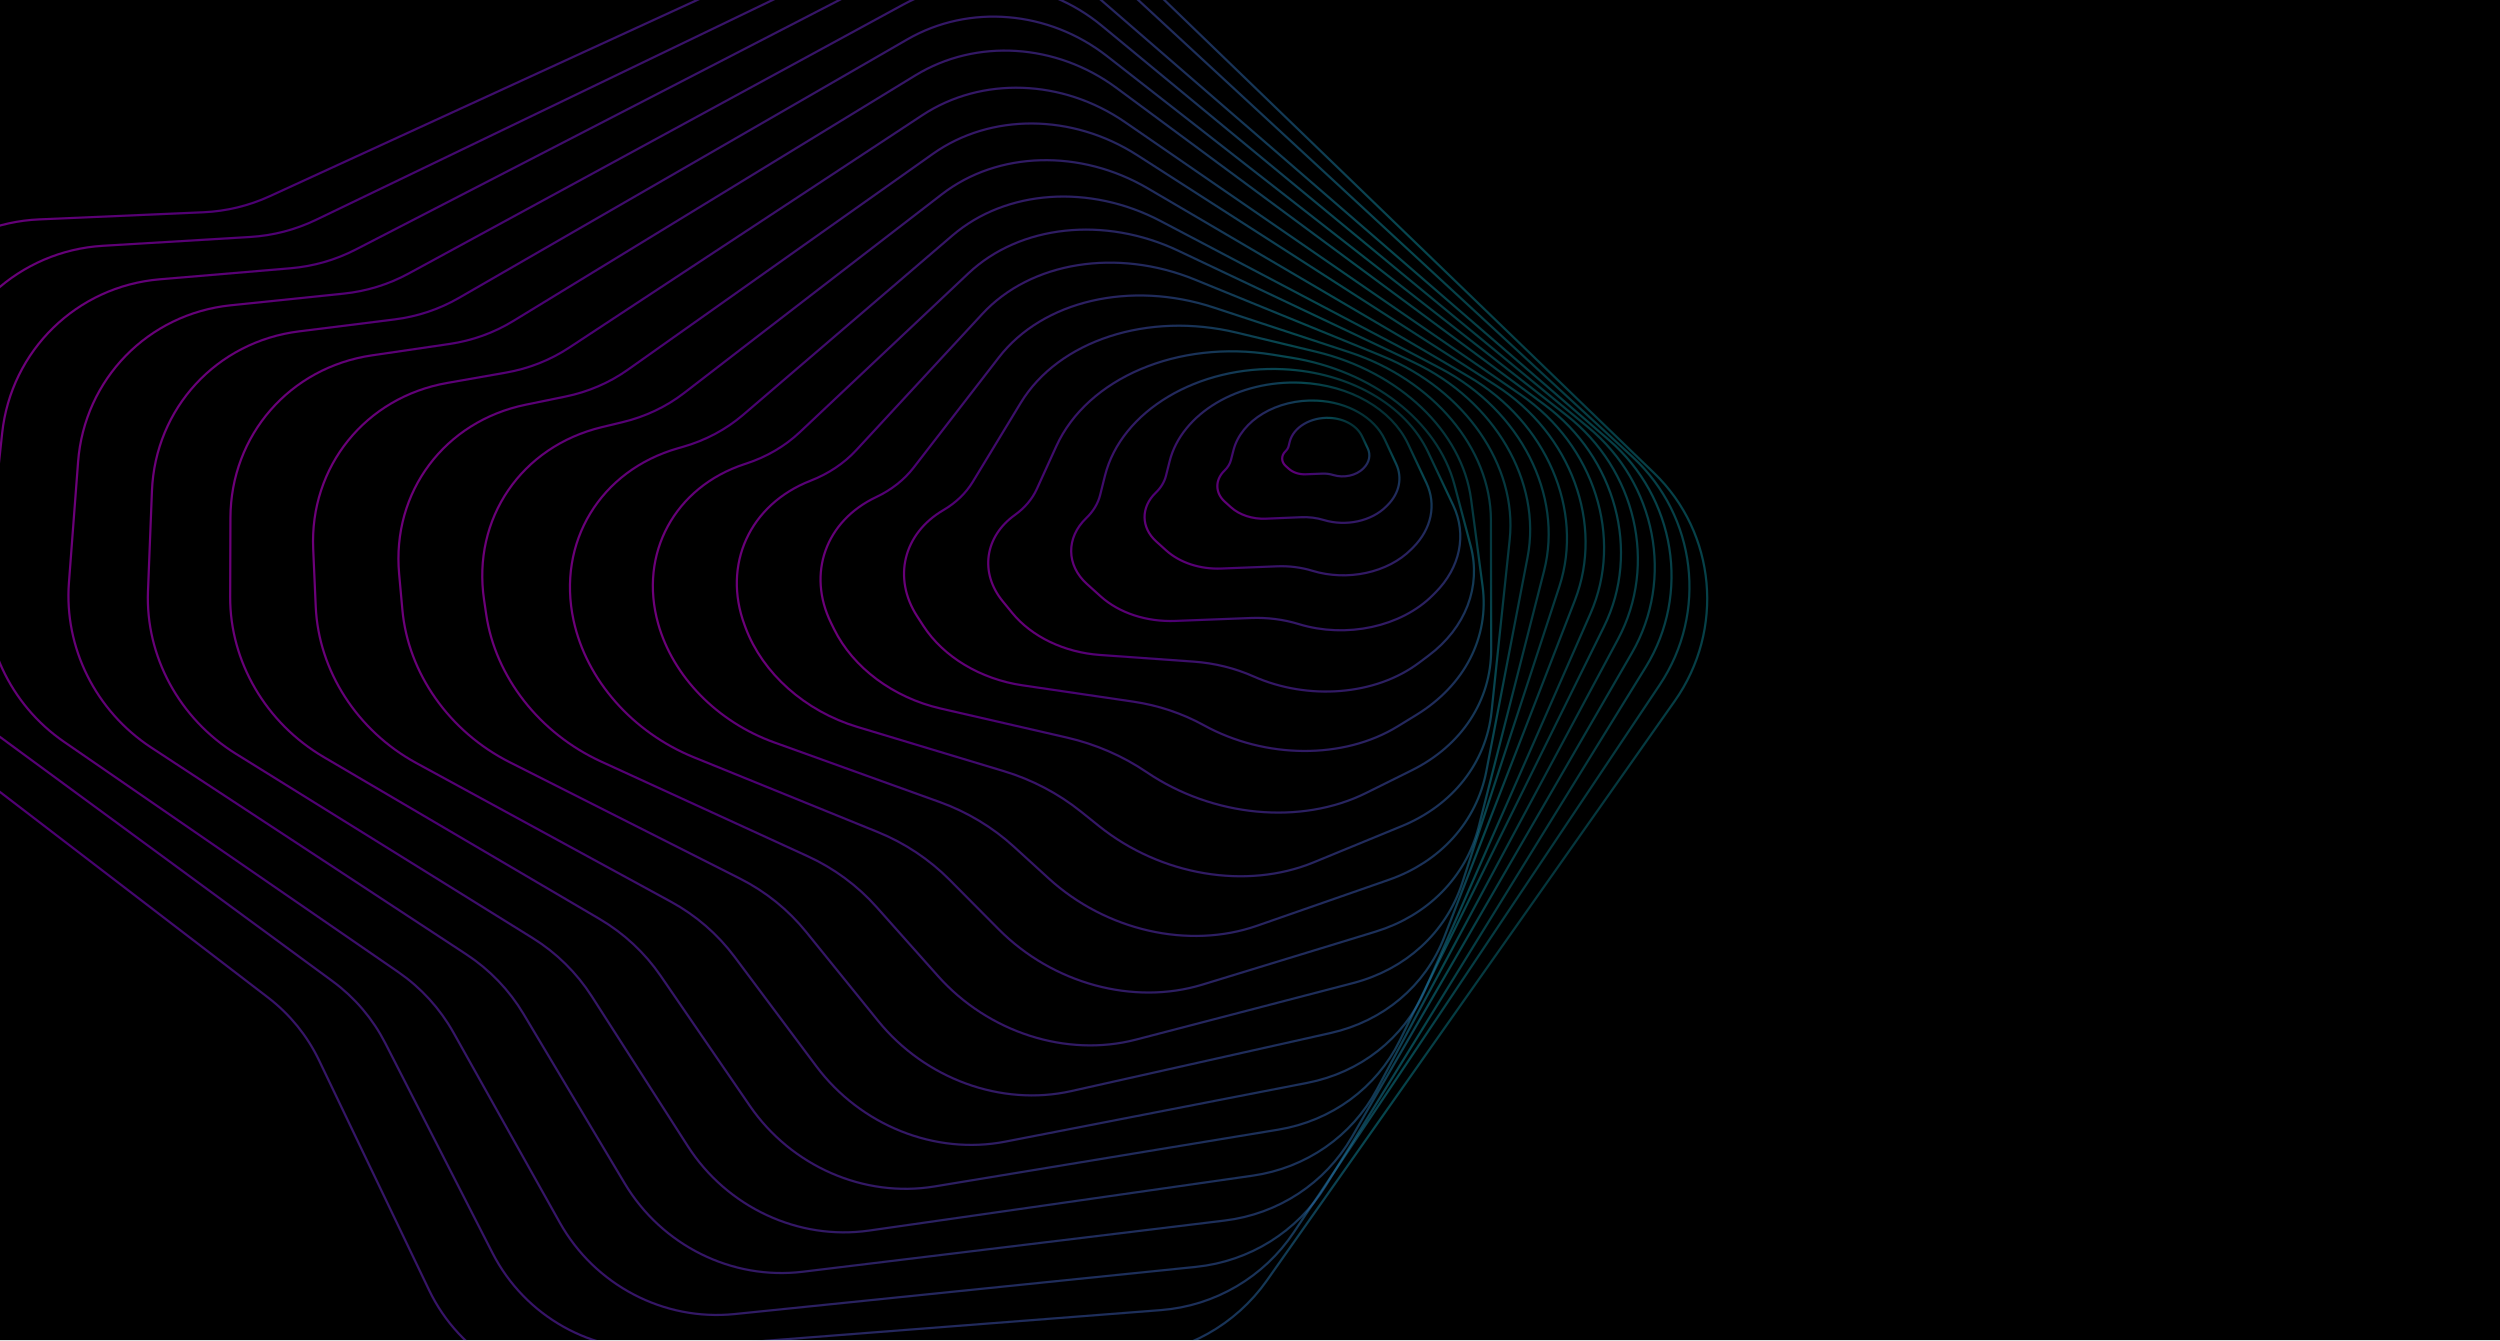
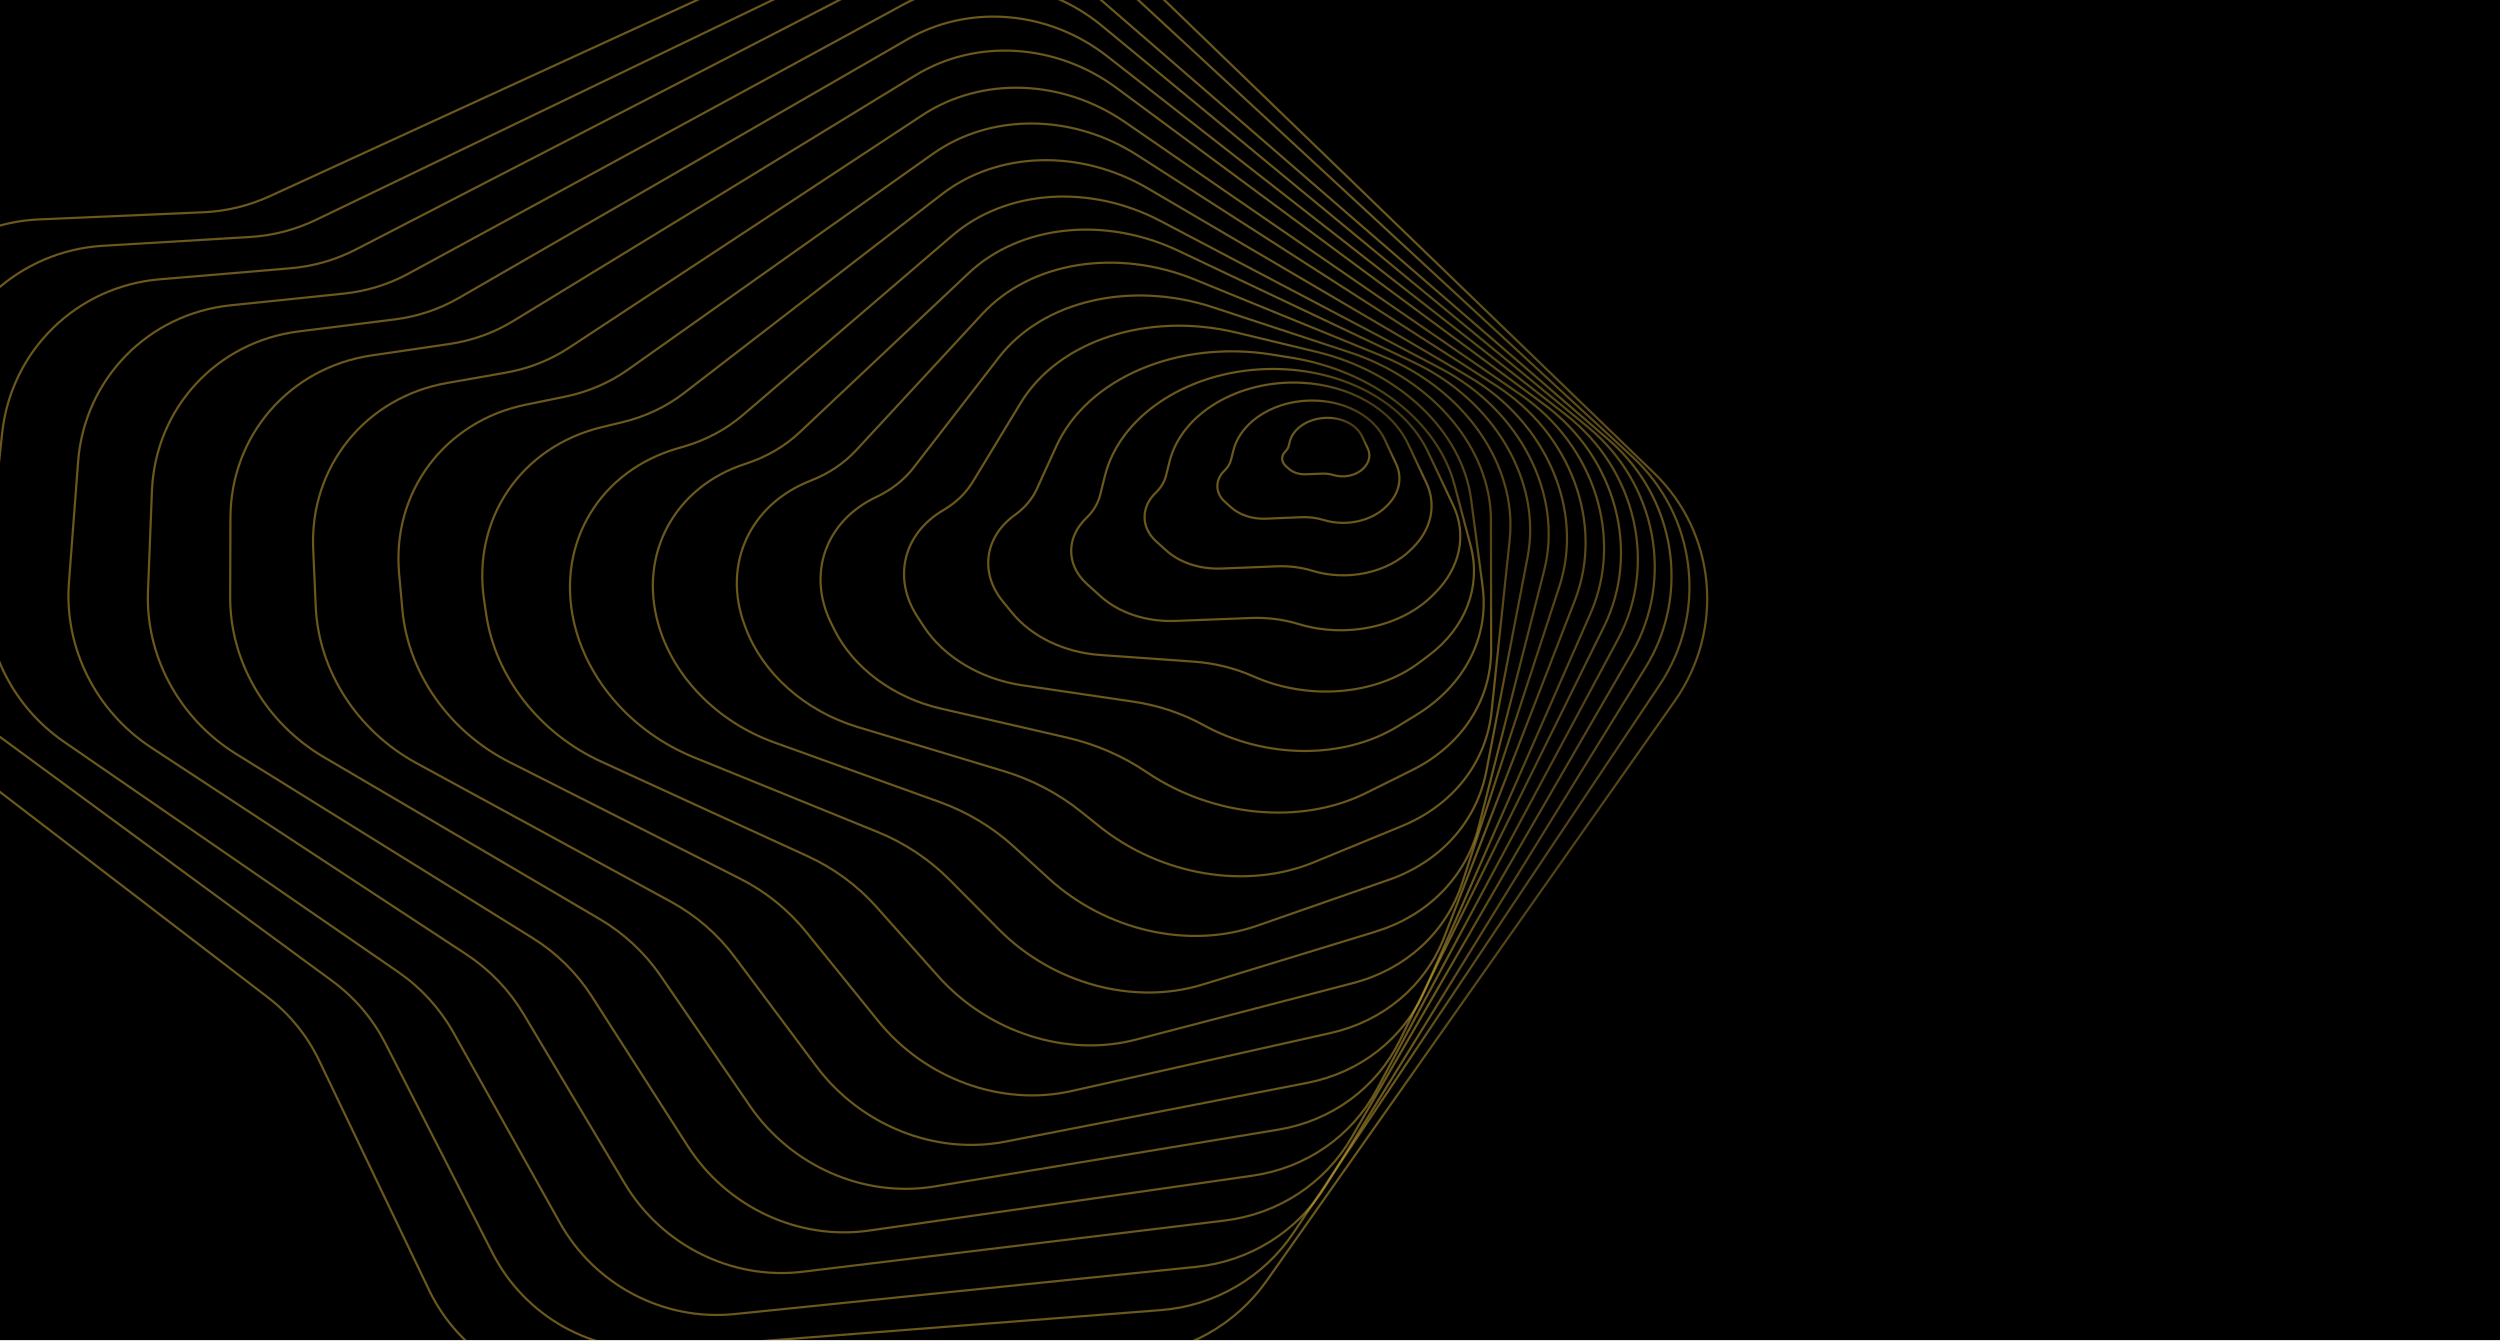
<svg xmlns="http://www.w3.org/2000/svg" width="3386" height="1815" viewBox="0 0 3386 1815" fill="none">
  <g clip-path="url(#clip0)">
    <rect width="3386" height="1815" fill="black" />
    <path d="M1752.35 1669.05L2247.96 927.475C2313.27 829.749 2297.74 698.966 2211.35 619.109L1491.45 -46.323C1419.34 -112.977 1313.85 -128.806 1225.45 -86.237L428.064 297.746C400.078 311.223 369.727 319.11 338.712 320.967L139.367 332.903C26.693 339.649 -65.823 424.312 -82.503 535.938L-115.258 755.146C-128.368 842.884 -91.788 930.71 -20.248 983.257L450.465 1329.01C480.492 1351.06 504.956 1379.82 521.907 1413L667.016 1697.02C710.958 1783.02 802.303 1834.19 898.55 1826.72L1572.33 1774.4C1645.34 1768.73 1711.68 1729.9 1752.35 1669.05Z" stroke="url(#paint0_radial)" stroke-width="3" opacity="50%">
      <animate attributeName="stroke-width" values="3;3;3;3;3;3;3;3;3;3;3;3;3;3;" dur="10s" begin="2.0s" repeatCount="indefinite" />
      <animate attributeName="opacity" values="0.5;1.0;0.5;0.5;0.5;0.5;0.5;0.5;0.5;0.5;0.5;0.5;0.5;0.5;" dur="10s" begin="2.0s" repeatCount="indefinite" />
    </path>
    <path d="M1715.9 1734.24L2268.23 949.474C2336.22 852.873 2324.36 721.933 2240.25 640.695L1489.53 -84.428C1419.28 -152.279 1314.21 -169.843 1224.61 -128.71L365.391 265.733C337.025 278.755 306.448 286.147 275.374 287.496L53.157 297.141C-59.691 302.039 -154.558 385.161 -174.347 496.478L-218.288 743.668C-233.837 831.137 -199.732 919.508 -129.701 973.21L363.142 1351.14C392.542 1373.68 416.192 1402.84 432.206 1436.28L581.186 1747.39C622.711 1834.11 712.629 1886.78 809.088 1880.89L1532.94 1836.64C1606.1 1832.17 1673.53 1794.43 1715.9 1734.24Z" stroke="url(#paint1_radial)" stroke-width="3" opacity="50%">
      <animate attributeName="stroke-width" values="3;3;3;3;3;3;3;3;3;3;3;3;3;3;" dur="10s" begin="1.9s" repeatCount="indefinite" />
      <animate attributeName="opacity" values="0.5;1.0;0.5;0.5;0.5;0.5;0.5;0.5;0.5;0.5;0.5;0.5;0.5;0.5;" dur="10s" begin="1.9s" repeatCount="indefinite" />
    </path>
    <path d="M1795.37 1606.19L2228.98 903.559C2290.21 804.338 2269.27 674.07 2179.61 596.39L1483 -7.131C1408.15 -71.984 1302.01 -85.233 1215.39 -40.539L481.856 337.954C454.434 352.104 424.414 360.726 393.48 363.337L216.331 378.289C103.966 387.774 14.982 474.616 2.934 586.55L-17.788 779.07C-27.257 867.04 12.944 953.888 86.629 1004.65L539.392 1316.54C570.323 1337.84 595.969 1365.99 614.286 1398.72L758.143 1655.8C805.633 1740.67 899.08 1789.57 994.998 1779.76L1619.76 1715.85C1692.51 1708.41 1757.23 1668 1795.37 1606.19Z" stroke="url(#paint2_radial)" stroke-width="3" opacity="50%">
      <animate attributeName="stroke-width" values="3;3;3;3;3;3;3;3;3;3;3;3;3;3;" dur="10s" begin="1.8s" repeatCount="indefinite" />
      <animate attributeName="opacity" values="0.5;1.0;0.5;0.5;0.5;0.5;0.5;0.5;0.5;0.5;0.5;0.5;0.5;0.5;" dur="10s" begin="1.8s" repeatCount="indefinite" />
    </path>
    <path d="M1830.92 1540.14L2210.18 884.447C2268.12 784.274 2243.11 654.742 2151.17 578.838L1492.16 34.753C1415.19 -28.795 1308.45 -40.081 1223.14 6.308L553.218 370.592C526.206 385.28 496.411 394.479 465.506 397.672L312.588 413.472C200.492 425.054 114.241 513.492 105.756 625.549L93.363 789.214C86.703 877.172 129.575 963.083 204.751 1012.42L631.689 1292.64C663.271 1313.37 689.781 1341.01 709.106 1373.37L846.174 1602.91C896.331 1686.9 991.41 1734.08 1087.11 1722.47L1658.67 1653.12C1731.26 1644.31 1794.75 1602.67 1830.92 1540.14Z" stroke="url(#paint3_radial)" stroke-width="3" opacity="50%">
      <animate attributeName="stroke-width" values="3;3;3;3;3;3;3;3;3;3;3;3;3;3;" dur="10s" begin="1.7s" repeatCount="indefinite" />
      <animate attributeName="opacity" values="0.5;1.0;0.5;0.5;0.5;0.5;0.5;0.5;0.5;0.5;0.5;0.5;0.5;0.5;" dur="10s" begin="1.7s" repeatCount="indefinite" />
    </path>
    <path d="M1864.82 1475.64L2191.41 865.737C2245.55 764.641 2215.97 636.18 2121.57 562.389L1499.49 76.127C1420.12 14.085 1312.66 5.049 1228.85 53.369L621.325 403.621C594.783 418.923 565.24 428.782 534.363 432.641L405.09 448.796C293.342 462.762 210.227 552.925 205.794 664.992L200.421 800.808C196.948 888.609 242.788 973.317 319.573 1020.99L721.277 1270.41C753.575 1290.46 781.041 1317.51 801.487 1349.41L931.494 1552.25C984.651 1635.18 1081.57 1680.36 1177 1666.7L1696.45 1592.34C1768.84 1581.98 1830.92 1538.95 1864.82 1475.64Z" stroke="url(#paint4_radial)" stroke-width="3" opacity="50%">
      <animate attributeName="stroke-width" values="3;3;3;3;3;3;3;3;3;3;3;3;3;3;" dur="10s" begin="1.6s" repeatCount="indefinite" />
      <animate attributeName="opacity" values="0.5;1.0;0.5;0.5;0.5;0.5;0.5;0.5;0.5;0.5;0.5;0.5;0.5;0.5;" dur="10s" begin="1.6s" repeatCount="indefinite" />
    </path>
    <path d="M1895.69 1409.62L2172.42 848.726C2222.67 746.888 2188.62 619.77 2091.91 548.192L1512.17 119.062C1430.39 58.532 1322.16 51.77 1239.85 102.048L694.898 434.908C668.824 450.834 639.525 461.362 608.666 465.894L503.788 481.296C392.434 497.649 312.485 589.448 312.105 701.392L311.742 808.559C311.445 896.039 360.159 979.389 438.442 1025.34L811.995 1244.63C844.977 1264 873.367 1290.43 894.905 1321.83L1015.55 1497.72C1071.67 1579.54 1170.43 1622.69 1265.59 1606.96L1731.24 1530.02C1803.43 1518.09 1864.08 1473.69 1895.69 1409.62Z" stroke="url(#paint5_radial)" stroke-width="3" opacity="50%">
      <animate attributeName="stroke-width" values="3;3;3;3;3;3;3;3;3;3;3;3;3;3;" dur="10s" begin="1.5s" repeatCount="indefinite" />
      <animate attributeName="opacity" values="0.5;1.0;0.5;0.5;0.5;0.5;0.5;0.5;0.5;0.5;0.5;0.5;0.5;0.5;" dur="10s" begin="1.5s" repeatCount="indefinite" />
    </path>
    <path d="M1929.77 1341.48L2154.14 830.937C2199.21 728.39 2159.45 603.399 2059.97 534.858L1523.72 165.41C1438.79 106.899 1329.51 103.166 1249.19 156.033L770.531 471.072C745.076 487.826 716.094 499.244 685.248 504.67L605.804 518.646C495.036 538.133 419.274 631.94 424.19 743.518L427.634 821.666C431.459 908.496 483.794 989.852 563.887 1033.48L908.632 1221.26C942.469 1239.69 972.021 1265.26 994.944 1295.95L1105.55 1444.04C1165.5 1524.3 1266.65 1564.71 1361.43 1546.26L1770.56 1466.63C1842.47 1452.64 1901.22 1406.46 1929.77 1341.48Z" stroke="url(#paint6_radial)" stroke-width="3" opacity="50%">
      <animate attributeName="stroke-width" values="3;3;3;3;3;3;3;3;3;3;3;3;3;3;" dur="10s" begin="1.4s" repeatCount="indefinite" />
      <animate attributeName="opacity" values="0.5;1.0;0.5;0.5;0.5;0.5;0.5;0.5;0.5;0.5;0.5;0.5;0.5;0.5;" dur="10s" begin="1.4s" repeatCount="indefinite" />
    </path>
    <path d="M1956.04 1269.38L2133.08 812.891C2173 709.959 2127.9 587.461 2025.98 522.024L1540.24 210.14C1452.22 153.621 1341.83 152.914 1263.47 208.366L850.056 500.936C825.211 518.519 796.53 530.828 765.681 537.147L712.268 548.09C602.152 570.648 530.514 666.277 540.577 777.28L544.979 825.835C552.769 911.77 608.446 990.944 690.112 1032.22L1002.39 1190.06C1037.01 1207.55 1067.64 1232.25 1091.85 1262.18L1189.29 1382.64C1252.91 1461.29 1356.39 1498.95 1450.79 1477.81L1802.03 1399.15C1873.65 1383.11 1930.52 1335.2 1956.04 1269.38Z" stroke="url(#paint7_radial)" stroke-width="3" opacity="50%">
      <animate attributeName="stroke-width" values="3;3;3;3;3;3;3;3;3;3;3;3;3;3;" dur="10s" begin="1.3s" repeatCount="indefinite" />
      <animate attributeName="opacity" values="0.5;1.0;0.5;0.5;0.5;0.5;0.5;0.5;0.5;0.5;0.5;0.5;0.5;0.5;" dur="10s" begin="1.3s" repeatCount="indefinite" />
    </path>
    <path d="M1980.28 1196.37L2112.03 794.285C2145.84 691.112 2094.41 571.845 1989.61 510.357L1554.79 255.249C1463.1 201.46 1351.58 204.563 1275.78 263.011L926.363 532.417C902.313 550.96 874.059 564.334 843.268 571.75L815.159 578.519C705.965 604.818 639.378 702.441 655.608 812.435L658.515 832.141C671.009 916.813 730.644 993.175 814.174 1031.46L1094.05 1159.75C1129.58 1176.03 1161.49 1199.57 1187.24 1228.5L1270.49 1322.01C1338.51 1398.4 1444.65 1432.5 1538.44 1408.08L1832.8 1331.42C1903.96 1312.89 1958.45 1262.99 1980.28 1196.37Z" stroke="url(#paint8_radial)" stroke-width="3" opacity="50%">
      <animate attributeName="stroke-width" values="3;3;3;3;3;3;3;3;3;3;3;3;3;3;" dur="10s" begin="1.2s" repeatCount="indefinite" />
      <animate attributeName="opacity" values="0.5;1.0;0.5;0.5;0.5;0.5;0.5;0.5;0.5;0.5;0.5;0.5;0.5;0.5;" dur="10s" begin="1.2s" repeatCount="indefinite" />
    </path>
    <path d="M2002.61 1120.28L2091.29 773.177C2117.55 670.424 2059.24 555.963 1951.82 499.401L1572.09 299.448C1475.9 248.792 1362.65 256.624 1289.91 318.962L1006.36 561.96C983.257 581.759 955.464 596.502 924.659 605.298L918.349 607.1C812.965 637.195 753.897 734.632 776.874 840.479C794.376 921.109 856.665 991.905 939.858 1025.72L1188.86 1126.94C1225.35 1141.77 1258.61 1163.87 1286.04 1191.5L1352.74 1258.69C1425.85 1332.35 1535.26 1362.09 1628.34 1333.62L1863.11 1261.8C1933.74 1240.2 1985.35 1187.84 2002.61 1120.28Z" stroke="url(#paint9_radial)" stroke-width="3" opacity="50%">
      <animate attributeName="stroke-width" values="3;3;3;3;3;3;3;3;3;3;3;3;3;3;" dur="10s" begin="1.1s" repeatCount="indefinite" />
      <animate attributeName="opacity" values="0.5;1.0;0.5;0.5;0.5;0.5;0.5;0.5;0.5;0.5;0.5;0.5;0.5;0.5;" dur="10s" begin="1.1s" repeatCount="indefinite" />
    </path>
    <path d="M2013.1 1044.57L2068.95 754.661C2088.61 652.601 2024.47 542.725 1914.9 490.794L1596.03 339.662C1495.9 292.203 1381.35 304.513 1311.59 370.23L1083.04 585.533C1063.05 604.366 1038.43 618.767 1010.72 627.847L1008.62 628.535C913.727 659.62 864.79 749.96 891.445 844.839C911.566 916.463 971.477 977.737 1048.53 1005.5L1272.79 1086.31C1310.06 1099.75 1344.48 1120.45 1373.34 1146.81L1420.34 1189.72C1497.91 1260.56 1610.04 1286.09 1702.29 1253.92L1881.07 1191.58C1951.07 1167.17 1999.97 1112.72 2013.1 1044.57Z" stroke="url(#paint10_radial)" stroke-width="3" opacity="50%">
      <animate attributeName="stroke-width" values="3;3;3;3;3;3;3;3;3;3;3;3;3;3;" dur="10s" begin="0.9s" repeatCount="indefinite" />
      <animate attributeName="opacity" values="0.5;1.0;0.5;0.5;0.5;0.5;0.5;0.5;0.5;0.5;0.5;0.5;0.5;0.5;" dur="10s" begin="0.9s" repeatCount="indefinite" />
    </path>
    <path d="M2020.13 964.134L2044.72 730.858C2055.29 630.697 1984.31 528.119 1872.99 482.664L1618.44 378.725C1512.73 335.559 1395.98 354.385 1330.48 425.158L1159.58 609.824C1143.13 627.597 1122.11 641.646 1097.87 651.066C1015.44 683.102 978.063 764.773 1008.44 846.498L1009.7 849.899C1032.78 912.007 1090.31 963.151 1161.13 984.526L1359.55 1044.42C1397.69 1055.93 1433.42 1074.66 1463.98 1099.17L1488.71 1118.99C1572.16 1185.9 1688.02 1205.46 1779.09 1168.01L1898.69 1118.84C1967.79 1090.43 2012.86 1033.01 2020.13 964.134Z" stroke="url(#paint11_radial)" stroke-width="3" opacity="50%">
      <animate attributeName="stroke-width" values="3;3;3;3;3;3;3;3;3;3;3;3;3;3;" dur="10s" begin="0.8s" repeatCount="indefinite" />
      <animate attributeName="opacity" values="0.5;1.0;0.5;0.5;0.5;0.5;0.5;0.5;0.5;0.5;0.5;0.5;0.5;0.5;" dur="10s" begin="0.8s" repeatCount="indefinite" />
    </path>
    <path d="M2019.62 879.556L2019.31 704.379C2019.15 607.38 1940.91 514.385 1828.23 477.259L1643.76 416.476C1531.38 379.449 1412.39 407.105 1352.85 484.088L1237.43 633.327C1224.61 649.905 1207.3 663.52 1186.68 673.248C1118.28 705.521 1092.72 776.792 1125.56 843.67L1129.71 852.11C1155.29 904.208 1209.78 944.834 1273.85 959.578L1445.18 999.002C1483.89 1007.91 1520.74 1023.89 1552.92 1045.73C1642.64 1106.61 1761.79 1117.94 1850.26 1074.01L1912.18 1043.27C1979.75 1009.72 2019.73 948.795 2019.62 879.556Z" stroke="url(#paint12_radial)" stroke-width="3" opacity="50%">
      <animate attributeName="stroke-width" values="3;3;3;3;3;3;3;3;3;3;3;3;3;3;" dur="10s" begin="0.7s" repeatCount="indefinite" />
      <animate attributeName="opacity" values="0.5;1.0;0.5;0.5;0.5;0.5;0.5;0.5;0.5;0.5;0.5;0.5;0.5;0.5;" dur="10s" begin="0.7s" repeatCount="indefinite" />
    </path>
    <path d="M2008.03 794.069L1992.46 676.354C1980.3 584.426 1895.61 503.608 1783.05 476.516L1675.08 450.531C1555.02 421.635 1433.81 461.044 1382.43 545.676L1317.4 652.807C1308.18 667.993 1294.62 681.006 1277.72 690.901C1223.51 722.632 1208.69 782.887 1242.31 834.854L1250.67 847.779C1277.76 889.643 1328.09 919.836 1384.68 928.174L1534.91 950.305C1568.61 955.271 1601.22 966.169 1630.3 982.191C1713.76 1028.17 1819.64 1028.83 1892.98 983.816L1918.58 968.105C1983.75 928.101 2017.16 863.11 2008.03 794.069Z" stroke="url(#paint13_radial)" stroke-width="3" opacity="50%">
      <animate attributeName="stroke-width" values="3;3;3;3;3;3;3;3;3;3;3;3;3;3;" dur="10s" begin="0.6s" repeatCount="indefinite" />
      <animate attributeName="opacity" values="0.5;1.0;0.5;0.5;0.5;0.5;0.5;0.5;0.5;0.5;0.5;0.5;0.5;0.5;" dur="10s" begin="0.6s" repeatCount="indefinite" />
    </path>
    <path d="M1991.87 739.279L1969.89 656.405C1947.18 570.748 1858.9 502.133 1748.55 484.374L1723.02 480.264C1595.7 459.773 1472.72 512.018 1430.6 604.493L1404.14 662.577C1398.04 675.967 1387.93 687.899 1374.61 697.43C1333.52 726.821 1326.63 775.86 1358.16 814.482L1370.86 830.034C1397.27 862.38 1441.56 883.641 1489.69 887.067L1616.75 896.115C1644.93 898.121 1672.53 904.936 1697.57 916.068C1772.05 949.176 1862.98 941.786 1921.61 897.86L1934.79 887.99C1985.12 850.285 2006.52 794.528 1991.87 739.279Z" stroke="url(#paint14_radial)" stroke-width="3" opacity="50%">
      <animate attributeName="stroke-width" values="3;3;3;3;3;3;3;3;3;3;3;3;3;3;" dur="10s" begin="0.5s" repeatCount="indefinite" />
      <animate attributeName="opacity" values="0.5;1.0;0.5;0.5;0.5;0.5;0.5;0.5;0.5;0.5;0.5;0.5;0.5;0.5;" dur="10s" begin="0.5s" repeatCount="indefinite" />
    </path>
    <path d="M1968.28 684.474L1934.23 612.337C1904.01 548.319 1827.49 504.428 1738.53 500.08C1622.75 494.422 1518.44 556.657 1496.52 644.475L1490.02 670.512C1487.17 681.899 1480.72 692.621 1471.22 701.722C1443.63 728.17 1444.02 765.585 1472.14 790.935L1490.77 807.725C1515.74 830.235 1553.02 842.502 1591.87 840.992L1694.32 837.013C1716.49 836.152 1738.54 838.963 1759 845.256C1823.42 865.075 1897.93 848.981 1940.66 806.017L1944.06 802.597C1977.84 768.628 1986.98 724.079 1968.28 684.474Z" stroke="url(#paint15_radial)" stroke-width="3" opacity="50%">
      <animate attributeName="stroke-width" values="3;3;3;3;3;3;3;3;3;3;3;3;3;3;" dur="10s" begin="0.4s" repeatCount="indefinite" />
      <animate attributeName="opacity" values="0.5;1.0;0.5;0.5;0.5;0.5;0.5;0.5;0.5;0.5;0.5;0.5;0.5;0.5;" dur="10s" begin="0.4s" repeatCount="indefinite" />
    </path>
    <path d="M1931.94 654.129L1907.11 601.347C1884.83 553.979 1828.22 521.513 1762.42 518.37C1677.16 514.297 1600.39 560.104 1584.14 624.749L1579.21 644.347C1577.1 652.745 1572.33 660.65 1565.33 667.362C1544.93 686.908 1545.2 714.565 1565.98 733.309L1579.53 745.533C1597.95 762.141 1625.46 771.179 1654.11 770.034L1729.67 767.014C1746.03 766.36 1762.32 768.421 1777.43 773.055C1824.91 787.621 1879.79 775.752 1911.28 744.106L1913.95 741.422C1938.93 716.325 1945.71 683.41 1931.94 654.129Z" stroke="url(#paint16_radial)" stroke-width="3" opacity="50%">
      <animate attributeName="stroke-width" values="3;3;3;3;3;3;3;3;3;3;3;3;3;3;" dur="10s" begin="0.3s" repeatCount="indefinite" />
      <animate attributeName="opacity" values="0.5;1.0;0.5;0.5;0.5;0.5;0.5;0.5;0.5;0.5;0.5;0.5;0.5;0.5;" dur="10s" begin="0.3s" repeatCount="indefinite" />
    </path>
    <path d="M1890.98 628.429L1875.59 595.458C1861.47 565.23 1825.34 544.523 1783.38 542.606C1729.46 540.144 1680.97 569.086 1670.56 609.94L1667.27 622.847C1665.91 628.171 1662.88 633.182 1658.43 637.438C1645.43 649.885 1645.59 667.502 1658.82 679.449L1667.19 687.011C1678.87 697.553 1696.33 703.274 1714.51 702.509L1762.43 700.492C1772.83 700.054 1783.19 701.346 1792.8 704.278C1822.87 713.454 1857.59 705.927 1877.54 685.905L1879.43 684.007C1895.34 668.035 1899.7 647.087 1890.98 628.429Z" stroke="url(#paint17_radial)" stroke-width="3" opacity="50%">
      <animate attributeName="stroke-width" values="3;3;3;3;3;3;3;3;3;3;3;3;3;3;" dur="10s" begin="0.2s" repeatCount="indefinite" />
      <animate attributeName="opacity" values="0.5;1.0;0.5;0.5;0.5;0.5;0.5;0.5;0.5;0.5;0.5;0.5;0.5;0.5;" dur="10s" begin="0.2s" repeatCount="indefinite" />
    </path>
    <path d="M1852.52 607.362L1844.84 591.136C1838.07 576.814 1820.94 566.993 1801.04 566.009C1775.09 564.727 1751.69 578.676 1746.79 598.358L1745.35 604.157C1744.72 606.709 1743.27 609.111 1741.14 611.151C1734.97 617.071 1735.06 625.445 1741.35 631.119L1745.55 634.904C1751.15 639.947 1759.5 642.697 1768.21 642.364L1791.16 641.484C1796.13 641.294 1801.07 641.926 1805.65 643.337C1820.09 647.786 1836.79 644.179 1846.37 634.546L1847.11 633.804C1854.67 626.199 1856.71 616.226 1852.52 607.362Z" stroke="url(#paint18_radial)" stroke-width="3" opacity="50%">
      <animate attributeName="stroke-width" values="3;3;3;3;3;3;3;3;3;3;3;3;3;3;" dur="10s" begin="0.1s" repeatCount="indefinite" />
      <animate attributeName="opacity" values="0.5;1.0;0.5;0.5;0.5;0.5;0.5;0.5;0.5;0.5;0.5;0.5;0.5;0.5;" dur="10s" begin="0.1s" repeatCount="indefinite" />
    </path>
  </g>
  <defs>
    <radialGradient id="paint0_radial" cx="0" cy="0" r="1" gradientUnits="userSpaceOnUse" gradientTransform="translate(1704.89 913.847) rotate(150.588) scale(2202.61 1894.49)">
      <stop />
-       <stop offset="0.302" stop-color="#0C8C9C" />
-       <stop offset="0.714" stop-color="#9500E3" />
-       <stop offset="1" stop-color="#FF00FB" />
+       <stop offset="0.302" stop-color="#D4AF37" />
+       <stop offset="0.714" stop-color="#D4AF37" />
+       <stop offset="1" stop-color="#D4AF37" />
    </radialGradient>
    <radialGradient id="paint1_radial" cx="0" cy="0" r="1" gradientUnits="userSpaceOnUse" gradientTransform="translate(1691.64 934.514) rotate(151.676) scale(2327.27 1982.51)">
      <stop />
-       <stop offset="0.302" stop-color="#0C8C9C" />
-       <stop offset="0.714" stop-color="#9500E3" />
-       <stop offset="1" stop-color="#FF00FB" />
+       <stop offset="0.302" stop-color="#D4AF37" />
+       <stop offset="0.714" stop-color="#D4AF37" />
+       <stop offset="1" stop-color="#D4AF37" />
    </radialGradient>
    <radialGradient id="paint2_radial" cx="0" cy="0" r="1" gradientUnits="userSpaceOnUse" gradientTransform="translate(1717.54 894.724) rotate(148.956) scale(2078.63 1814.21)">
      <stop />
-       <stop offset="0.302" stop-color="#0C8C9C" />
-       <stop offset="0.714" stop-color="#9500E3" />
-       <stop offset="1" stop-color="#FF00FB" />
+       <stop offset="0.302" stop-color="#D4AF37" />
+       <stop offset="0.714" stop-color="#D4AF37" />
+       <stop offset="1" stop-color="#D4AF37" />
    </radialGradient>
    <radialGradient id="paint3_radial" cx="0" cy="0" r="1" gradientUnits="userSpaceOnUse" gradientTransform="translate(1732.98 875.668) rotate(147.669) scale(1949.96 1722.45)">
      <stop />
-       <stop offset="0.302" stop-color="#0C8C9C" />
-       <stop offset="0.714" stop-color="#9500E3" />
-       <stop offset="1" stop-color="#FF00FB" />
+       <stop offset="0.302" stop-color="#D4AF37" />
+       <stop offset="0.714" stop-color="#D4AF37" />
+       <stop offset="1" stop-color="#D4AF37" />
    </radialGradient>
    <radialGradient id="paint4_radial" cx="0" cy="0" r="1" gradientUnits="userSpaceOnUse" gradientTransform="translate(1746.9 857.409) rotate(146.189) scale(1824.57 1634.25)">
      <stop />
-       <stop offset="0.302" stop-color="#0C8C9C" />
-       <stop offset="0.714" stop-color="#9500E3" />
-       <stop offset="1" stop-color="#FF00FB" />
+       <stop offset="0.302" stop-color="#D4AF37" />
+       <stop offset="0.714" stop-color="#D4AF37" />
+       <stop offset="1" stop-color="#D4AF37" />
    </radialGradient>
    <radialGradient id="paint5_radial" cx="0" cy="0" r="1" gradientUnits="userSpaceOnUse" gradientTransform="translate(1761.18 839.342) rotate(144.683) scale(1696.96 1541.84)">
      <stop />
-       <stop offset="0.302" stop-color="#0C8C9C" />
-       <stop offset="0.714" stop-color="#9500E3" />
-       <stop offset="1" stop-color="#FF00FB" />
+       <stop offset="0.302" stop-color="#D4AF37" />
+       <stop offset="0.714" stop-color="#D4AF37" />
+       <stop offset="1" stop-color="#D4AF37" />
    </radialGradient>
    <radialGradient id="paint6_radial" cx="0" cy="0" r="1" gradientUnits="userSpaceOnUse" gradientTransform="translate(1776.4 821.743) rotate(142.674) scale(1563.77 1448.29)">
      <stop />
-       <stop offset="0.302" stop-color="#0C8C9C" />
-       <stop offset="0.714" stop-color="#9500E3" />
-       <stop offset="1" stop-color="#FF00FB" />
+       <stop offset="0.302" stop-color="#D4AF37" />
+       <stop offset="0.714" stop-color="#D4AF37" />
+       <stop offset="1" stop-color="#D4AF37" />
    </radialGradient>
    <radialGradient id="paint7_radial" cx="0" cy="0" r="1" gradientUnits="userSpaceOnUse" gradientTransform="translate(1789.17 801.731) rotate(140.663) scale(1429.44 1349.6)">
      <stop />
-       <stop offset="0.302" stop-color="#0C8C9C" />
-       <stop offset="0.714" stop-color="#9500E3" />
-       <stop offset="1" stop-color="#FF00FB" />
+       <stop offset="0.302" stop-color="#D4AF37" />
+       <stop offset="0.714" stop-color="#D4AF37" />
+       <stop offset="1" stop-color="#D4AF37" />
    </radialGradient>
    <radialGradient id="paint8_radial" cx="0" cy="0" r="1" gradientUnits="userSpaceOnUse" gradientTransform="translate(1800.15 781.768) rotate(138.227) scale(1297.25 1252.52)">
      <stop />
-       <stop offset="0.302" stop-color="#0C8C9C" />
-       <stop offset="0.714" stop-color="#9500E3" />
-       <stop offset="1" stop-color="#FF00FB" />
+       <stop offset="0.302" stop-color="#D4AF37" />
+       <stop offset="0.714" stop-color="#D4AF37" />
+       <stop offset="1" stop-color="#D4AF37" />
    </radialGradient>
    <radialGradient id="paint9_radial" cx="0" cy="0" r="1" gradientUnits="userSpaceOnUse" gradientTransform="translate(1810.87 760.163) rotate(135.144) scale(1162.37 1155.07)">
      <stop />
-       <stop offset="0.302" stop-color="#0C8C9C" />
-       <stop offset="0.714" stop-color="#9500E3" />
-       <stop offset="1" stop-color="#FF00FB" />
+       <stop offset="0.302" stop-color="#D4AF37" />
+       <stop offset="0.714" stop-color="#D4AF37" />
+       <stop offset="1" stop-color="#D4AF37" />
    </radialGradient>
    <radialGradient id="paint10_radial" cx="0" cy="0" r="1" gradientUnits="userSpaceOnUse" gradientTransform="translate(1818.38 737.706) rotate(132.343) scale(1034.93 1054.08)">
      <stop />
-       <stop offset="0.302" stop-color="#0C8C9C" />
-       <stop offset="0.714" stop-color="#9500E3" />
-       <stop offset="1" stop-color="#FF00FB" />
+       <stop offset="0.302" stop-color="#D4AF37" />
+       <stop offset="0.714" stop-color="#D4AF37" />
+       <stop offset="1" stop-color="#D4AF37" />
    </radialGradient>
    <radialGradient id="paint11_radial" cx="0" cy="0" r="1" gradientUnits="userSpaceOnUse" gradientTransform="translate(1822.79 712.833) rotate(128.256) scale(903.77 953.868)">
      <stop />
-       <stop offset="0.302" stop-color="#0C8C9C" />
-       <stop offset="0.714" stop-color="#9500E3" />
-       <stop offset="1" stop-color="#FF00FB" />
+       <stop offset="0.302" stop-color="#D4AF37" />
+       <stop offset="0.714" stop-color="#D4AF37" />
+       <stop offset="1" stop-color="#D4AF37" />
    </radialGradient>
    <radialGradient id="paint12_radial" cx="0" cy="0" r="1" gradientUnits="userSpaceOnUse" gradientTransform="translate(1824.34 686.312) rotate(122.997) scale(773.202 850.355)">
      <stop />
-       <stop offset="0.302" stop-color="#0C8C9C" />
-       <stop offset="0.714" stop-color="#9500E3" />
-       <stop offset="1" stop-color="#FF00FB" />
+       <stop offset="0.302" stop-color="#D4AF37" />
+       <stop offset="0.714" stop-color="#D4AF37" />
+       <stop offset="1" stop-color="#D4AF37" />
    </radialGradient>
    <radialGradient id="paint13_radial" cx="0" cy="0" r="1" gradientUnits="userSpaceOnUse" gradientTransform="translate(1822.56 659.222) rotate(116.311) scale(646.236 743.663)">
      <stop />
-       <stop offset="0.302" stop-color="#0C8C9C" />
-       <stop offset="0.714" stop-color="#9500E3" />
-       <stop offset="1" stop-color="#FF00FB" />
+       <stop offset="0.302" stop-color="#D4AF37" />
+       <stop offset="0.714" stop-color="#D4AF37" />
+       <stop offset="1" stop-color="#D4AF37" />
    </radialGradient>
    <radialGradient id="paint14_radial" cx="0" cy="0" r="1" gradientUnits="userSpaceOnUse" gradientTransform="translate(1823.12 636.94) rotate(109.325) scale(527.722 631.459)">
      <stop />
-       <stop offset="0.302" stop-color="#0C8C9C" />
-       <stop offset="0.714" stop-color="#9500E3" />
-       <stop offset="1" stop-color="#FF00FB" />
+       <stop offset="0.302" stop-color="#D4AF37" />
+       <stop offset="0.714" stop-color="#D4AF37" />
+       <stop offset="1" stop-color="#D4AF37" />
    </radialGradient>
    <radialGradient id="paint15_radial" cx="0" cy="0" r="1" gradientUnits="userSpaceOnUse" gradientTransform="translate(1817.23 614.037) rotate(98.6198) scale(413.756 514.282)">
      <stop />
-       <stop offset="0.302" stop-color="#0C8C9C" />
-       <stop offset="0.714" stop-color="#9500E3" />
-       <stop offset="1" stop-color="#FF00FB" />
+       <stop offset="0.302" stop-color="#D4AF37" />
+       <stop offset="0.714" stop-color="#D4AF37" />
+       <stop offset="1" stop-color="#D4AF37" />
    </radialGradient>
    <radialGradient id="paint16_radial" cx="0" cy="0" r="1" gradientUnits="userSpaceOnUse" gradientTransform="translate(1820.66 602.4) rotate(98.723) scale(305.406 379.194)">
      <stop />
-       <stop offset="0.302" stop-color="#0C8C9C" />
-       <stop offset="0.714" stop-color="#9500E3" />
-       <stop offset="1" stop-color="#FF00FB" />
+       <stop offset="0.302" stop-color="#D4AF37" />
+       <stop offset="0.714" stop-color="#D4AF37" />
+       <stop offset="1" stop-color="#D4AF37" />
    </radialGradient>
    <radialGradient id="paint17_radial" cx="0" cy="0" r="1" gradientUnits="userSpaceOnUse" gradientTransform="translate(1820.56 595.883) rotate(98.9184) scale(194.015 240.386)">
      <stop />
-       <stop offset="0.302" stop-color="#0C8C9C" />
-       <stop offset="0.714" stop-color="#9500E3" />
-       <stop offset="1" stop-color="#FF00FB" />
+       <stop offset="0.302" stop-color="#D4AF37" />
+       <stop offset="0.714" stop-color="#D4AF37" />
+       <stop offset="1" stop-color="#D4AF37" />
    </radialGradient>
    <radialGradient id="paint18_radial" cx="0" cy="0" r="1" gradientUnits="userSpaceOnUse" gradientTransform="translate(1818.65 591.546) rotate(98.5695) scale(92.6734 115.25)">
      <stop />
-       <stop offset="0.302" stop-color="#0C8C9C" />
-       <stop offset="0.714" stop-color="#9500E3" />
-       <stop offset="1" stop-color="#FF00FB" />
+       <stop offset="0.302" stop-color="#D4AF37" />
+       <stop offset="0.714" stop-color="#D4AF37" />
+       <stop offset="1" stop-color="#D4AF37" />
    </radialGradient>
    <radialGradient id="bright_radial" cx="0" cy="0" r="1" gradientUnits="userSpaceOnUse" gradientTransform="translate(1746.9 857.409) rotate(146.189) scale(1824.57 1634.25)">
      <stop />
-       <stop offset="0.302" stop-color="#0C8C9C" />
-       <stop offset="0.714" stop-color="#0C8C9C" />
-       <stop offset="1" stop-color="#FF00FB" />
+       <stop offset="0.302" stop-color="#D4AF37" />
+       <stop offset="0.714" stop-color="#D4AF37" />
+       <stop offset="1" stop-color="#D4AF37" />
    </radialGradient>
    <clipPath id="clip0">
      <rect width="3386" height="1815" fill="white" />
    </clipPath>
  </defs>
</svg>
